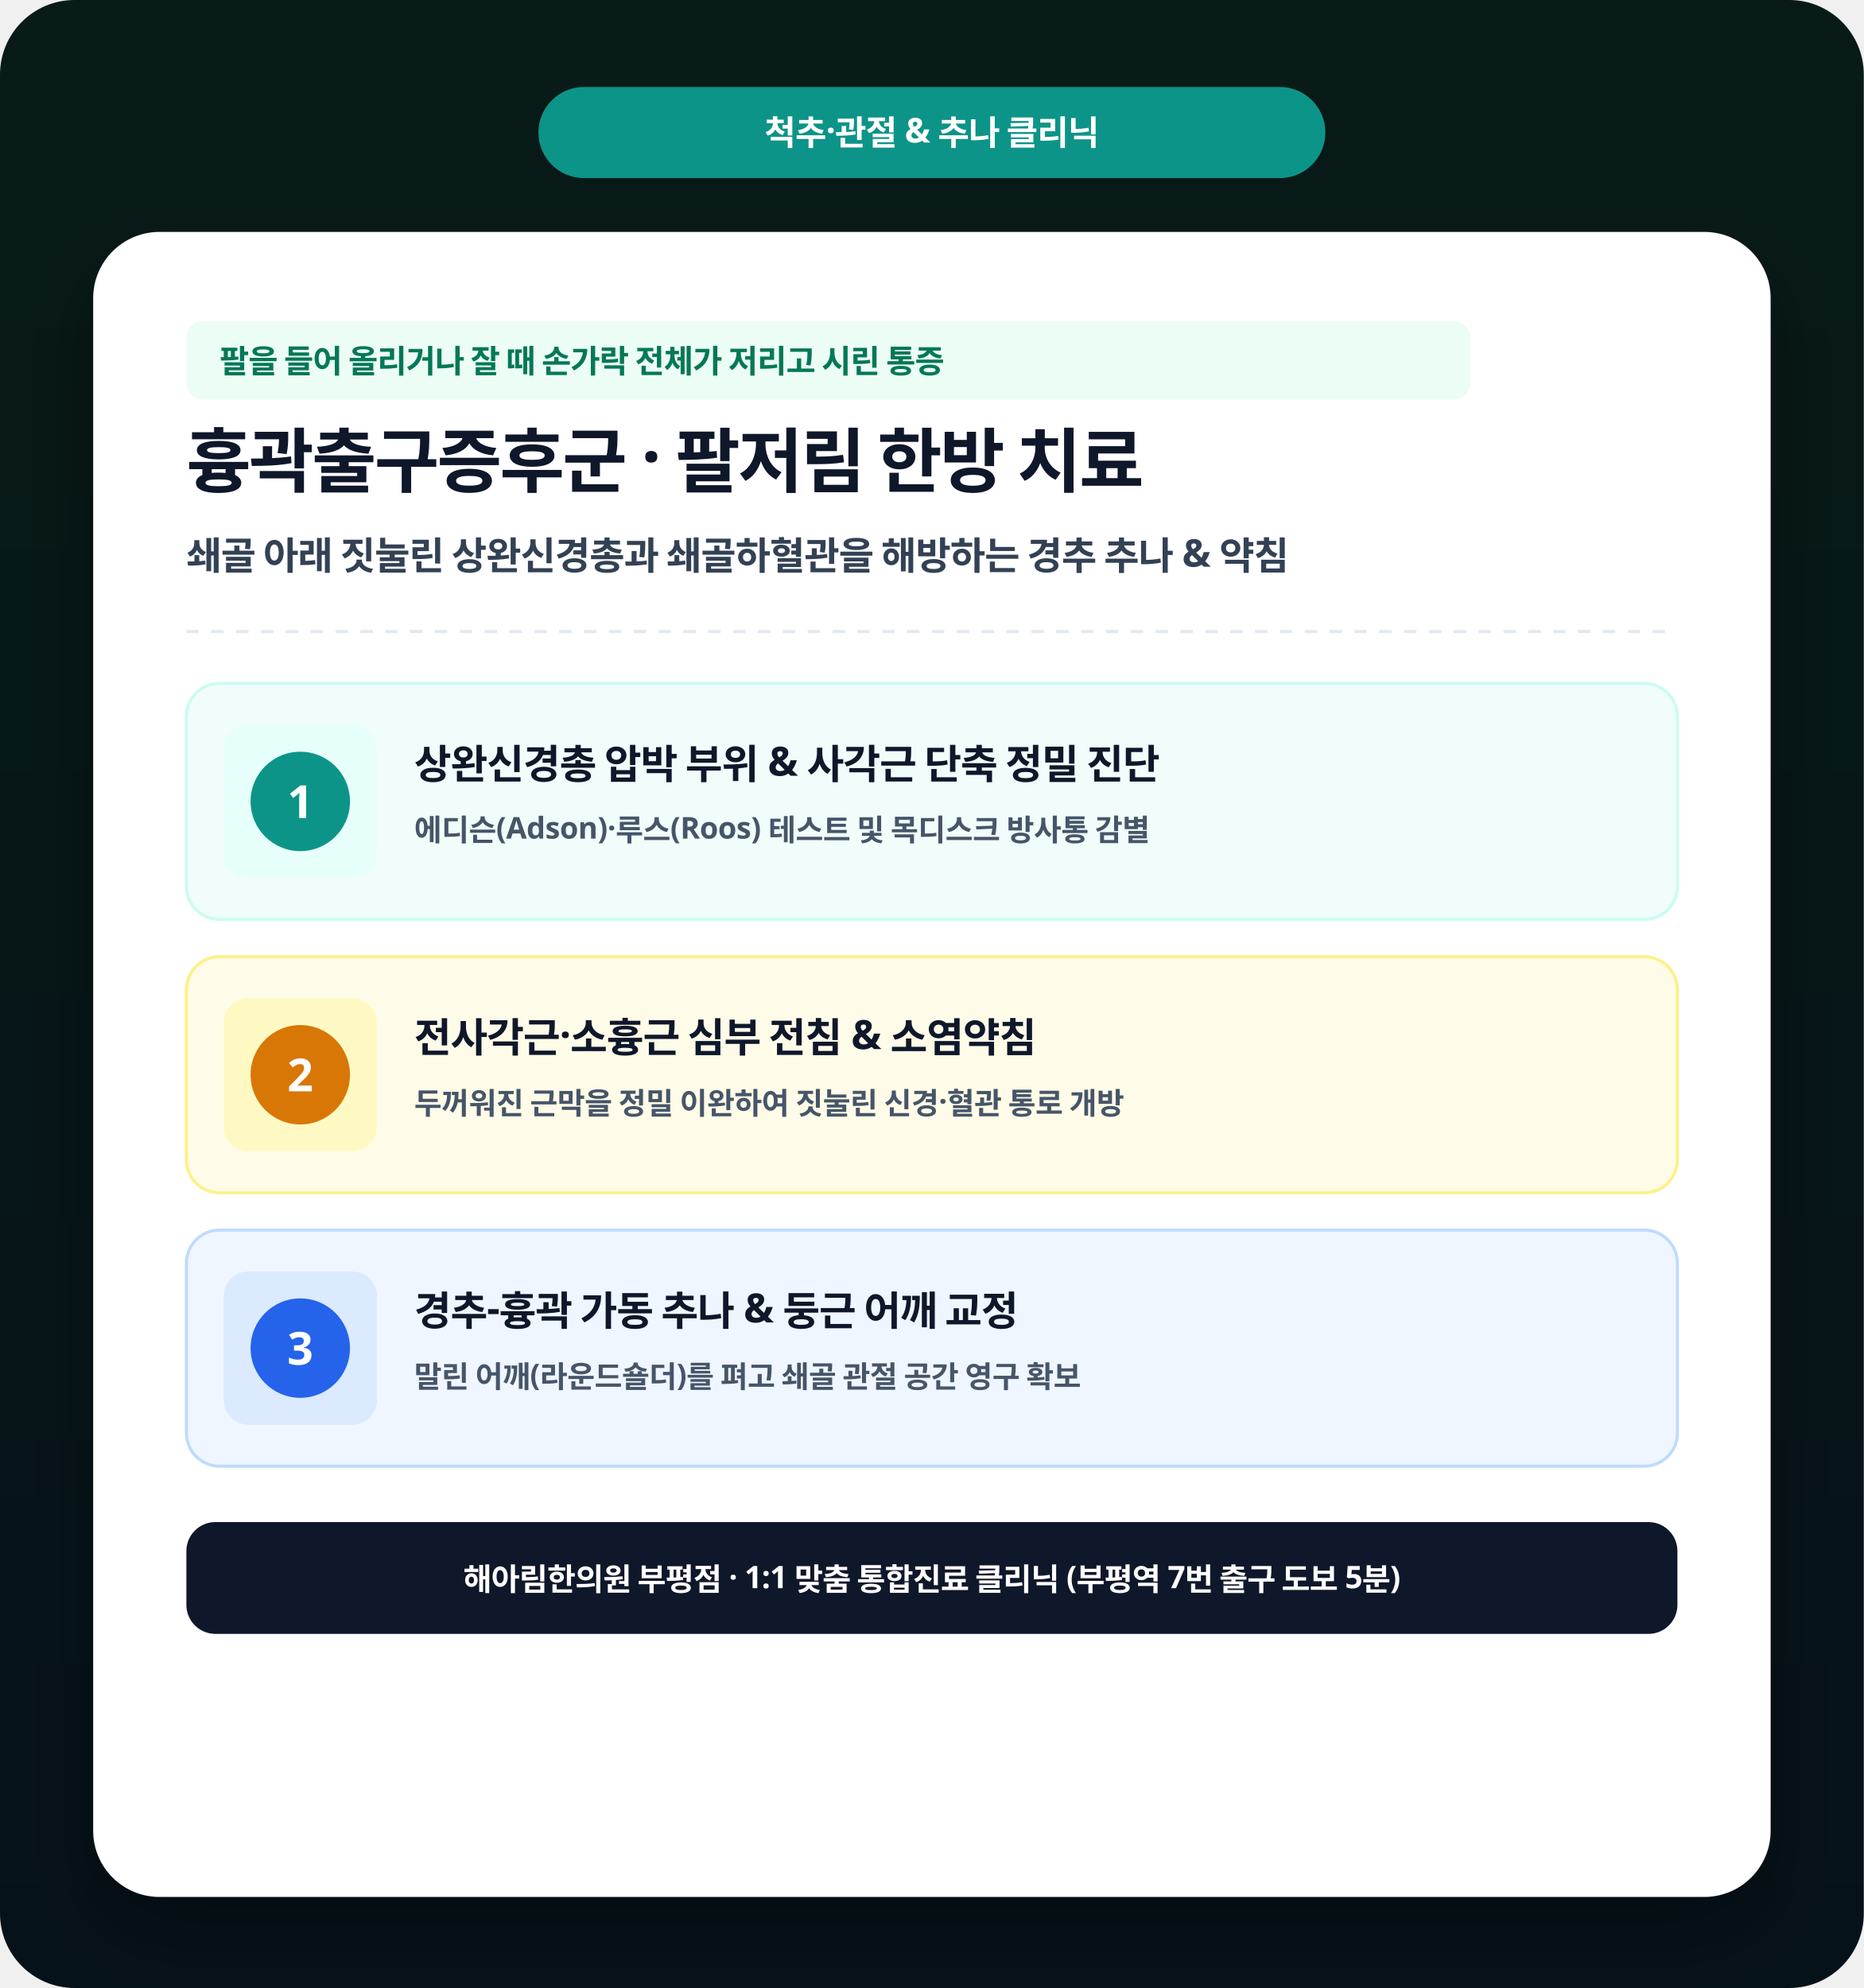
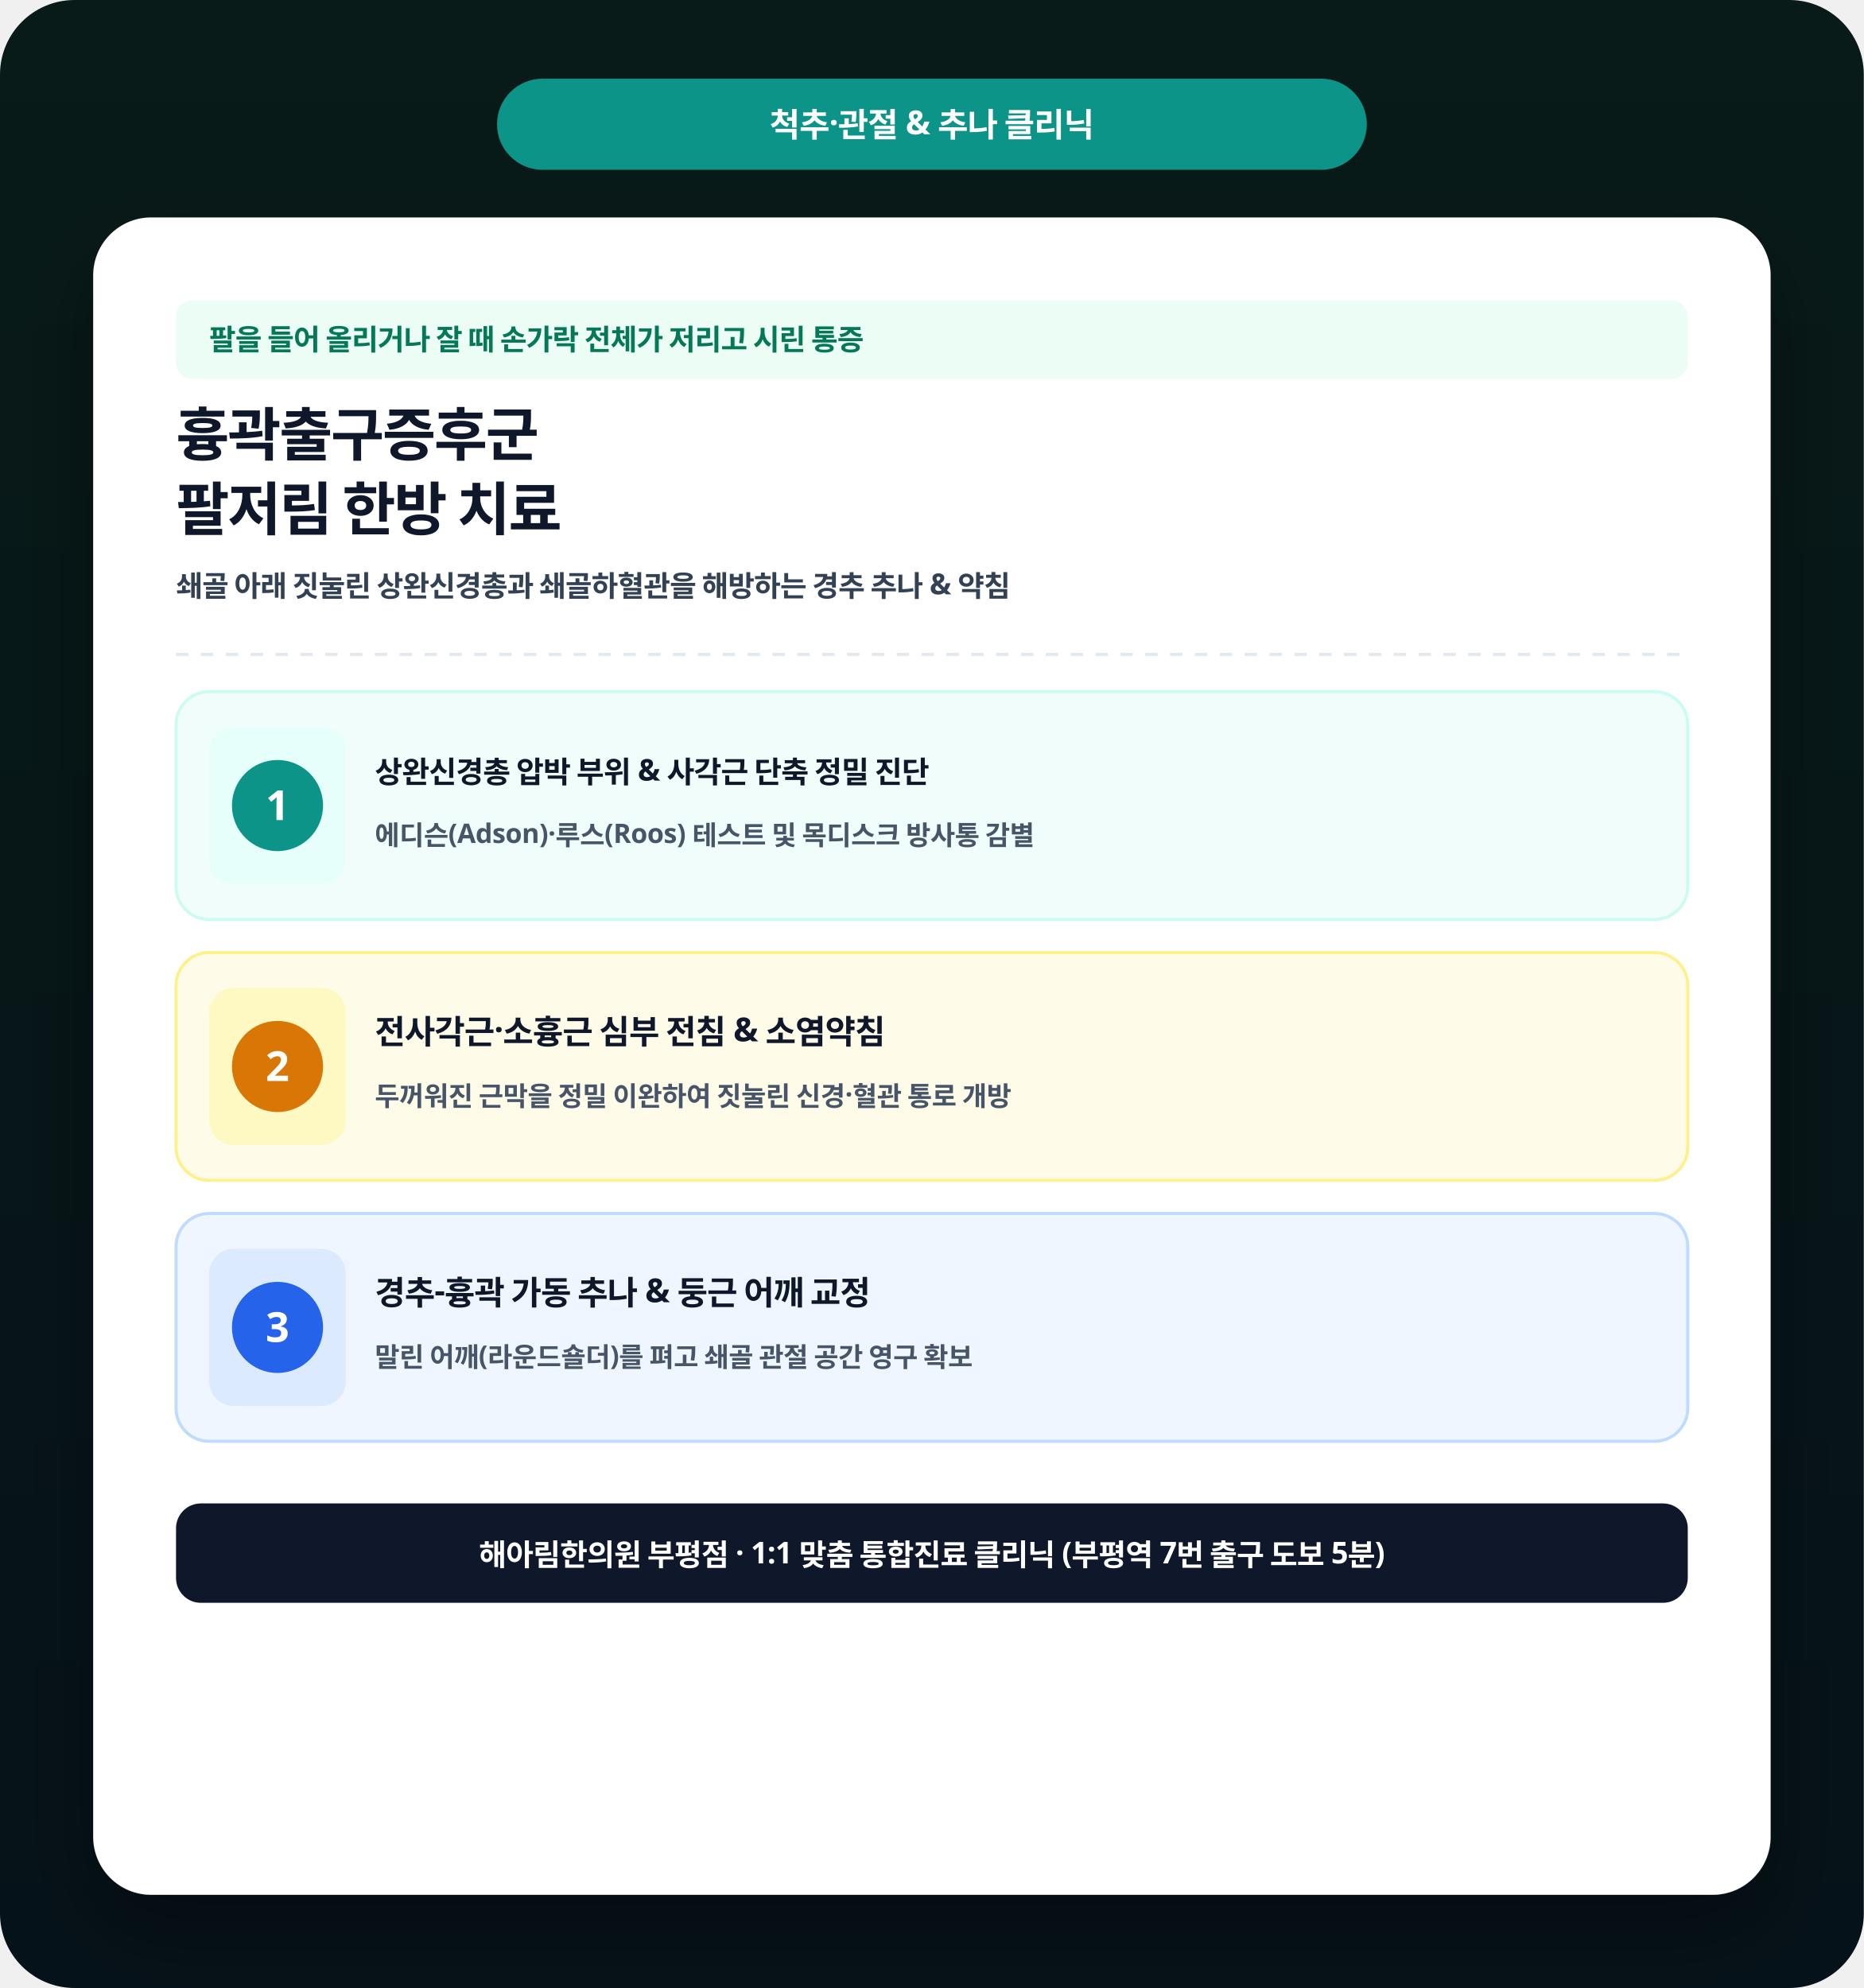
<svg xmlns="http://www.w3.org/2000/svg" width="900" height="960" viewBox="0 0 900 960">
  <defs>
    <linearGradient id="bgGrad" x1="0%" y1="0%" x2="0%" y2="100%">
      <stop offset="0%" stop-color="#081b18" />
      <stop offset="100%" stop-color="#061219" />
    </linearGradient>
    <filter id="cardShadow" x="-10%" y="-10%" width="120%" height="120%">
      <feDropShadow dx="0" dy="16" stdDeviation="20" flood-color="#000000" flood-opacity="0.35" />
    </filter>
  </defs>
  <rect x="0" y="0" width="900" height="960" rx="36" fill="url(#bgGrad)" />
-   <g transform="translate(450, 64)">
-     <rect x="-190" y="-22" width="380" height="44" rx="22" fill="#0d9488" />
-     <text x="0" y="6" font-size="16.5" font-weight="900" fill="#ffffff" text-anchor="middle" font-family="Pretendard, 'Malgun Gothic', sans-serif" letter-spacing="-0.02em">
+   <g transform="translate(450, 60)">
+     <rect x="-210" y="-22" width="420" height="44" rx="22" fill="#0d9488" />
+     <text x="0" y="6" font-size="16" font-weight="900" fill="#ffffff" text-anchor="middle" font-family="Pretendard, 'Malgun Gothic', sans-serif" letter-spacing="-0.02em">
      척추·관절 &amp; 추나 클리닉
    </text>
  </g>
  <g filter="url(#cardShadow)">
-     <rect x="45" y="112" width="810" height="804" rx="32" fill="#ffffff" />
+     <rect x="45" y="105" width="810" height="810" rx="28" fill="#ffffff" />
  </g>
-   <g transform="translate(90, 155)">
-     <rect x="0" y="0" width="620" height="38" rx="8" fill="#ecfdf5" />
-     <text x="16" y="25" font-size="15.5" font-weight="900" fill="#047857" font-family="Pretendard, 'Malgun Gothic', sans-serif" letter-spacing="-0.02em">
+   <g transform="translate(85, 145)">
+     <rect x="0" y="0" width="730" height="38" rx="8" fill="#ecfdf5" />
+     <text x="16" y="24" font-size="14" font-weight="900" fill="#047857" font-family="Pretendard, 'Malgun Gothic', sans-serif" letter-spacing="-0.02em">
      팔을 들어 올리거나 잘 때 손가락 전체가 저리고 시린 통증
    </text>
  </g>
-   <g transform="translate(90, 235)">
-     <text font-size="34" font-weight="900" fill="#0f172a" font-family="Pretendard, 'Malgun Gothic', sans-serif" letter-spacing="-0.03em">
-       흉곽출구증후군 · 팔저림 한방 치료
-     </text>
+   <g>
+     <text x="85" y="220" font-size="28" font-weight="900" fill="#0f172a" font-family="Pretendard, 'Malgun Gothic', sans-serif" letter-spacing="-0.03em">흉곽출구증후군</text>
+     <text x="85" y="256" font-size="28" font-weight="900" fill="#0f172a" font-family="Pretendard, 'Malgun Gothic', sans-serif" letter-spacing="-0.03em">팔저림 한방 치료</text>
  </g>
-   <g transform="translate(90, 275)">
-     <text font-size="18.5" font-weight="800" fill="#334155" font-family="Pretendard, 'Malgun Gothic', sans-serif" letter-spacing="-0.02em">
+   <g>
+     <text x="85" y="288" font-size="14" font-weight="800" fill="#334155" font-family="Pretendard, 'Malgun Gothic', sans-serif" letter-spacing="-0.02em">
      쇄골 아래 짓눌린 상완신경총과 쇄골하혈관을 해방하는 경추 추나 &amp; 약침
    </text>
  </g>
-   <line x1="90" y1="305" x2="810" y2="305" stroke="#e2e8f0" stroke-width="1.5" stroke-dasharray="6,6" />
-   <g transform="translate(90, 330)">
-     <rect x="0" y="0" width="720" height="114" rx="16" fill="#f0fdfa" stroke="#ccfbf1" stroke-width="1.5" />
-     <rect x="18" y="20" width="74" height="74" rx="12" fill="#e6fffa" />
-     <circle cx="55" cy="57" r="24" fill="#0d9488" />
-     <text x="55" y="65" font-size="22" font-weight="900" fill="#ffffff" text-anchor="middle" font-family="Pretendard, 'Malgun Gothic', sans-serif">1</text>
-     <text x="110" y="46" font-size="19.5" font-weight="900" fill="#0f172a" font-family="Pretendard, 'Malgun Gothic', sans-serif" letter-spacing="-0.02em">
+   <line x1="85" y1="316" x2="815" y2="316" stroke="#e2e8f0" stroke-width="1.5" stroke-dasharray="6,6" />
+   <g transform="translate(85, 334)">
+     <rect x="0" y="0" width="730" height="110" rx="16" fill="#f0fdfa" stroke="#ccfbf1" stroke-width="1.5" />
+     <rect x="16" y="17" width="66" height="76" rx="12" fill="#e6fffa" />
+     <circle cx="49" cy="55" r="22" fill="#0d9488" />
+     <text x="49" y="62" font-size="20" font-weight="900" fill="#ffffff" text-anchor="middle" font-family="Pretendard, 'Malgun Gothic', sans-serif">1</text>
+     <text x="96" y="44" font-size="14.5" font-weight="900" fill="#0f172a" font-family="Pretendard, 'Malgun Gothic', sans-serif" letter-spacing="-0.02em">
      상완신경총 압박 부위 &amp; 사각근 단축 정밀 진단
    </text>
-     <text x="110" y="76" font-size="14.5" font-weight="600" fill="#475569" font-family="Pretendard, 'Malgun Gothic', sans-serif" letter-spacing="-0.01em">
+     <text x="96" y="74" font-size="13" font-weight="600" fill="#475569" font-family="Pretendard, 'Malgun Gothic', sans-serif" letter-spacing="-0.01em">
      에디슨(Adson)·루스(Roos) 테스트 및 목디스크 방사통 감별
    </text>
  </g>
-   <g transform="translate(90, 462)">
-     <rect x="0" y="0" width="720" height="114" rx="16" fill="#fefce8" stroke="#fef08a" stroke-width="1.5" />
-     <rect x="18" y="20" width="74" height="74" rx="12" fill="#fef9c3" />
-     <circle cx="55" cy="57" r="24" fill="#d97706" />
-     <text x="55" y="65" font-size="22" font-weight="900" fill="#ffffff" text-anchor="middle" font-family="Pretendard, 'Malgun Gothic', sans-serif">2</text>
-     <text x="110" y="46" font-size="19.5" font-weight="900" fill="#0f172a" font-family="Pretendard, 'Malgun Gothic', sans-serif" letter-spacing="-0.02em">
+   <g transform="translate(85, 460)">
+     <rect x="0" y="0" width="730" height="110" rx="16" fill="#fefce8" stroke="#fef08a" stroke-width="1.5" />
+     <rect x="16" y="17" width="66" height="76" rx="12" fill="#fef9c3" />
+     <circle cx="49" cy="55" r="22" fill="#d97706" />
+     <text x="49" y="62" font-size="20" font-weight="900" fill="#ffffff" text-anchor="middle" font-family="Pretendard, 'Malgun Gothic', sans-serif">2</text>
+     <text x="96" y="44" font-size="16" font-weight="900" fill="#0f172a" font-family="Pretendard, 'Malgun Gothic', sans-serif" letter-spacing="-0.02em">
      전사각근·소흉근 심부 전침 &amp; 소염약침
    </text>
-     <text x="110" y="76" font-size="14.5" font-weight="600" fill="#475569" font-family="Pretendard, 'Malgun Gothic', sans-serif" letter-spacing="-0.01em">
+     <text x="96" y="74" font-size="13" font-weight="600" fill="#475569" font-family="Pretendard, 'Malgun Gothic', sans-serif" letter-spacing="-0.01em">
      두꺼워진 근막을 정밀 이완하여 짓눌린 신경·혈관 통로 개방
    </text>
  </g>
-   <g transform="translate(90, 594)">
-     <rect x="0" y="0" width="720" height="114" rx="16" fill="#eff6ff" stroke="#bfdbfe" stroke-width="1.5" />
-     <rect x="18" y="20" width="74" height="74" rx="12" fill="#dbeafe" />
-     <circle cx="55" cy="57" r="24" fill="#2563eb" />
-     <text x="55" y="65" font-size="22" font-weight="900" fill="#ffffff" text-anchor="middle" font-family="Pretendard, 'Malgun Gothic', sans-serif">3</text>
-     <text x="110" y="46" font-size="19.5" font-weight="900" fill="#0f172a" font-family="Pretendard, 'Malgun Gothic', sans-serif" letter-spacing="-0.02em">
+   <g transform="translate(85, 586)">
+     <rect x="0" y="0" width="730" height="110" rx="16" fill="#eff6ff" stroke="#bfdbfe" stroke-width="1.5" />
+     <rect x="16" y="17" width="66" height="76" rx="12" fill="#dbeafe" />
+     <circle cx="49" cy="55" r="22" fill="#2563eb" />
+     <text x="49" y="62" font-size="20" font-weight="900" fill="#ffffff" text-anchor="middle" font-family="Pretendard, 'Malgun Gothic', sans-serif">3</text>
+     <text x="96" y="44" font-size="16" font-weight="900" fill="#0f172a" font-family="Pretendard, 'Malgun Gothic', sans-serif" letter-spacing="-0.02em">
      경추-흉곽 가동 추나 &amp; 둥근 어깨 교정
    </text>
-     <text x="110" y="76" font-size="14.5" font-weight="600" fill="#475569" font-family="Pretendard, 'Malgun Gothic', sans-serif" letter-spacing="-0.01em">
+     <text x="96" y="74" font-size="13" font-weight="600" fill="#475569" font-family="Pretendard, 'Malgun Gothic', sans-serif" letter-spacing="-0.01em">
      말린 어깨(라운드숄더)를 펴고 쇄골 관절 공간 영구 확보
    </text>
  </g>
-   <g transform="translate(90, 735)">
-     <rect x="0" y="0" width="720" height="54" rx="14" fill="#0f172a" />
-     <text x="360" y="33" font-size="15" font-weight="800" fill="#ffffff" text-anchor="middle" font-family="Pretendard, 'Malgun Gothic', sans-serif" letter-spacing="-0.02em">
+   <g transform="translate(85, 726)">
+     <rect x="0" y="0" width="730" height="48" rx="12" fill="#0f172a" />
+     <text x="365" y="30" font-size="14.5" font-weight="800" fill="#ffffff" text-anchor="middle" font-family="Pretendard, 'Malgun Gothic', sans-serif" letter-spacing="-0.02em">
      해아림한의원 부평점 · 1:1 맞춤 통합진료 클리닉 (부평역 7번 출구 도보 5분)
    </text>
  </g>
</svg>
